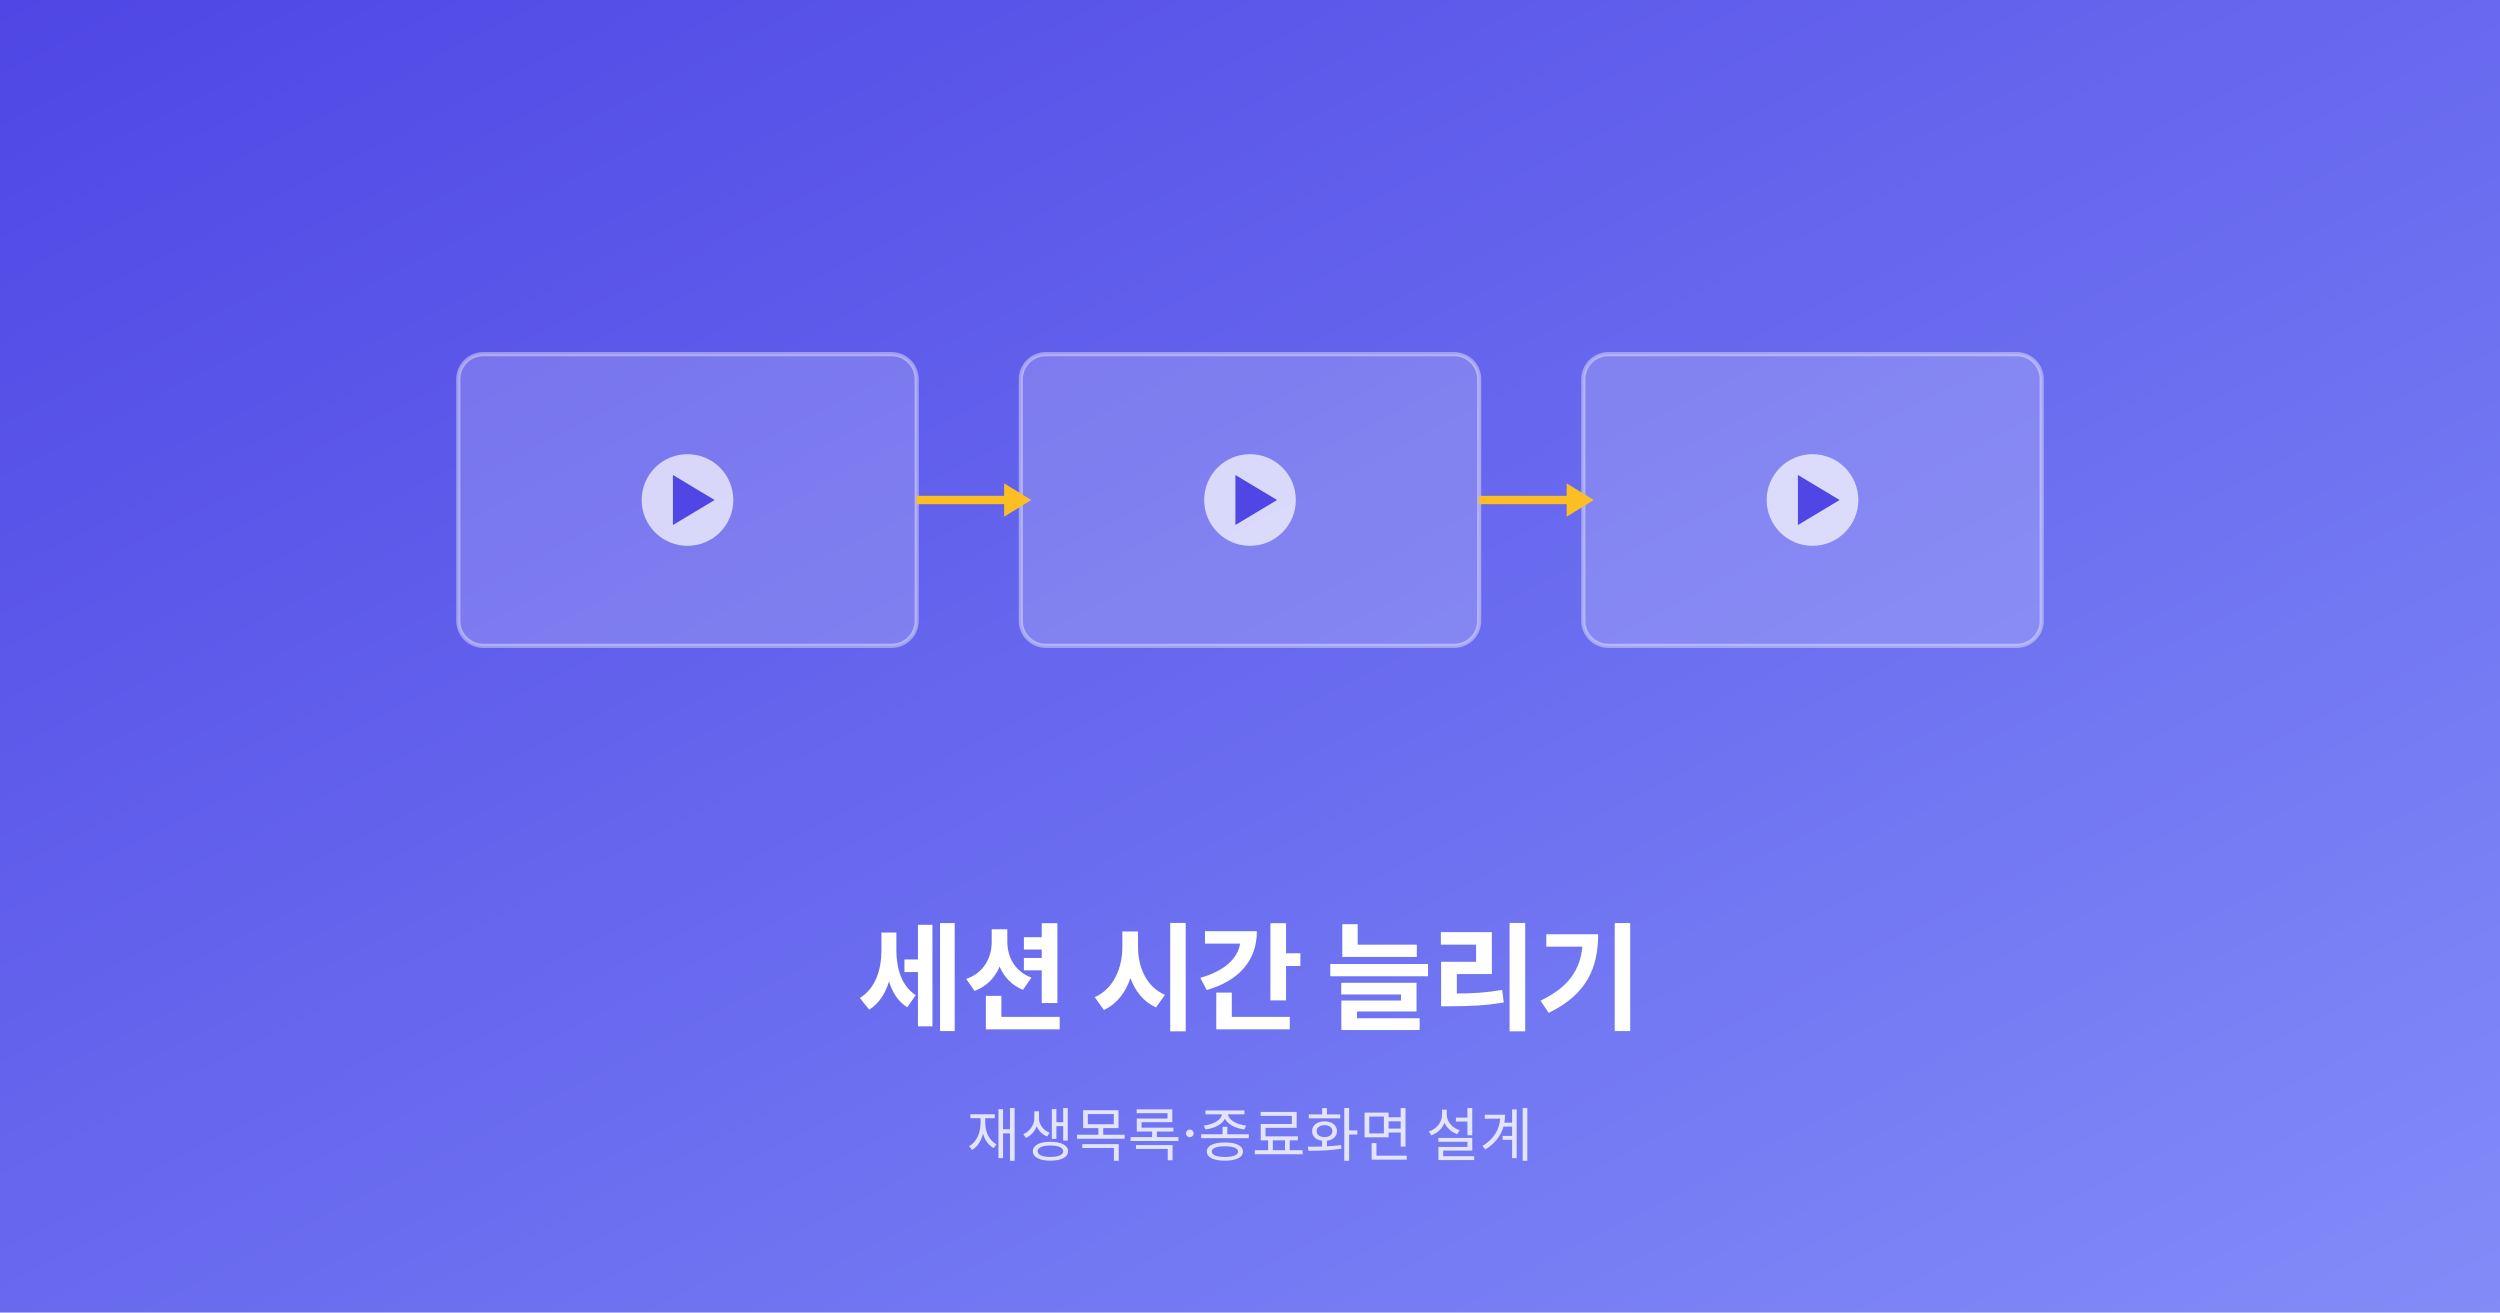
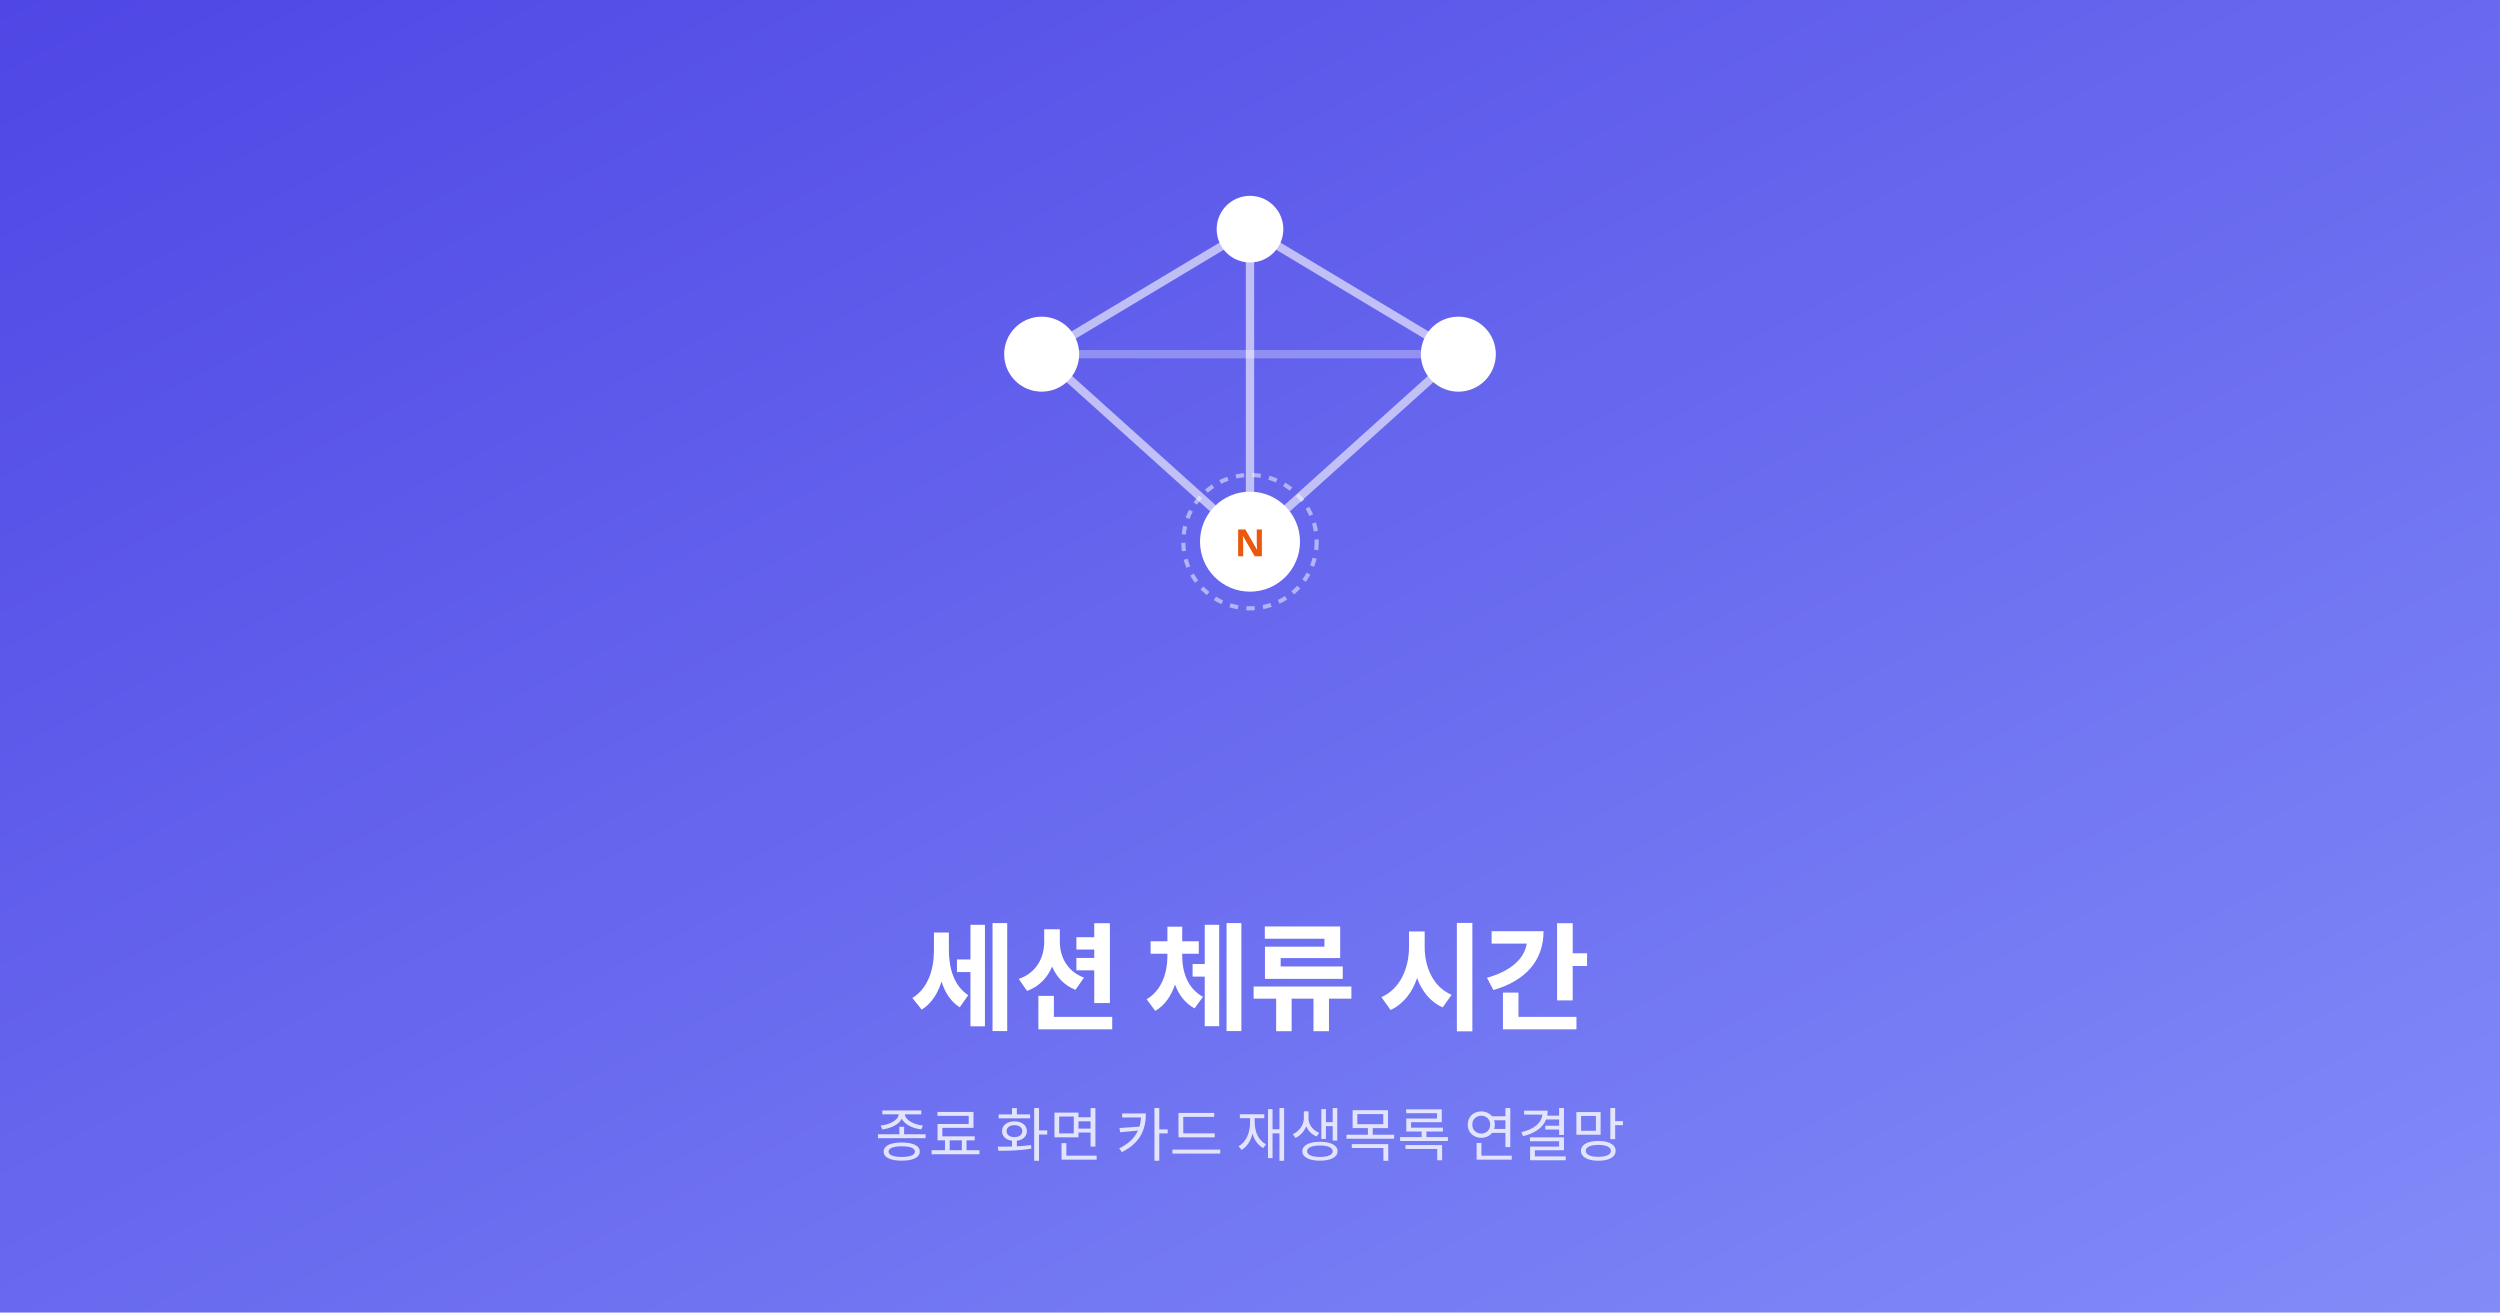
<svg xmlns="http://www.w3.org/2000/svg" viewBox="0 0 1200 630" width="1200" height="630">
  <defs>
    <linearGradient id="bg" x1="0%" y1="0%" x2="100%" y2="100%">
      <stop offset="0%" stop-color="#4f46e5" />
      <stop offset="100%" stop-color="#818cf8" />
    </linearGradient>
  </defs>
  <rect width="1200" height="630" fill="url(#bg)" />
-   <g transform="translate(220, 170)">
-     <g transform="translate(0, 0)">
-       <rect x="0" y="0" width="220" height="140" rx="12" fill="rgba(255,255,255,0.18)" stroke="rgba(255,255,255,0.4)" stroke-width="2" />
-       <circle cx="110" cy="70" r="22" fill="#fff" opacity="0.7" />
-       <polygon points="103,58 103,82 123,70" fill="#4f46e5" />
-     </g>
-     <g transform="translate(270, 0)">
-       <rect x="0" y="0" width="220" height="140" rx="12" fill="rgba(255,255,255,0.18)" stroke="rgba(255,255,255,0.4)" stroke-width="2" />
-       <circle cx="110" cy="70" r="22" fill="#fff" opacity="0.7" />
-       <polygon points="103,58 103,82 123,70" fill="#4f46e5" />
-     </g>
-     <g transform="translate(540, 0)">
-       <rect x="0" y="0" width="220" height="140" rx="12" fill="rgba(255,255,255,0.18)" stroke="rgba(255,255,255,0.4)" stroke-width="2" />
-       <circle cx="110" cy="70" r="22" fill="#fff" opacity="0.7" />
-       <polygon points="103,58 103,82 123,70" fill="#4f46e5" />
-     </g>
-     <path d="M 220 70 L 270 70" stroke="#fbbf24" stroke-width="4" />
-     <polygon points="262,62 275,70 262,78" fill="#fbbf24" />
-     <path d="M 490 70 L 540 70" stroke="#fbbf24" stroke-width="4" />
-     <polygon points="532,62 545,70 532,78" fill="#fbbf24" />
+   <g transform="translate(600, 220)">
+     <line x1="-100" y1="-50" x2="0" y2="40" stroke="#ffffff" stroke-width="4" opacity="0.6" />
+     <line x1="100" y1="-50" x2="0" y2="40" stroke="#ffffff" stroke-width="4" opacity="0.6" />
+     <line x1="-100" y1="-50" x2="100" y2="-50" stroke="#ffffff" stroke-width="4" opacity="0.3" />
+     <line x1="0" y1="40" x2="0" y2="-110" stroke="#ffffff" stroke-width="4" opacity="0.6" />
+     <line x1="-100" y1="-50" x2="0" y2="-110" stroke="#ffffff" stroke-width="4" opacity="0.6" />
+     <line x1="100" y1="-50" x2="0" y2="-110" stroke="#ffffff" stroke-width="4" opacity="0.6" />
+     <circle cx="0" cy="40" r="32" fill="none" stroke="#ffffff" stroke-width="2" stroke-dasharray="4 4" opacity="0.5" />
+     <circle cx="-100" cy="-50" r="16" fill="#ffffff" stroke="#ffffff" stroke-width="4" />
+     <circle cx="100" cy="-50" r="16" fill="#ffffff" stroke="#ffffff" stroke-width="4" />
+     <circle cx="0" cy="40" r="22" fill="#ffffff" stroke="#ffffff" stroke-width="4" />
+     <circle cx="0" cy="-110" r="14" fill="#ffffff" stroke="#ffffff" stroke-width="4" />
+     <text x="0" y="47" font-size="18" font-weight="900" text-anchor="middle" fill="#ea580c" font-family="sans-serif">N</text>
  </g>
-   <text x="600" y="490" font-size="56" font-weight="900" fill="#ffffff" text-anchor="middle" font-family="Pretendard,system-ui,-apple-system,sans-serif" letter-spacing="-0.02em">세션 시간 늘리기</text>
-   <text x="600" y="555" font-size="28" font-weight="400" fill="#ffffff" opacity="0.8" text-anchor="middle" font-family="Pretendard,system-ui,-apple-system,sans-serif">재생목록·종료화면 설계</text>
+   <text x="600" y="490" font-size="56" font-weight="900" fill="#ffffff" text-anchor="middle" font-family="Pretendard,system-ui,-apple-system,sans-serif" letter-spacing="-0.02em">세션 체류 시간</text>
+   <text x="600" y="555" font-size="28" font-weight="400" fill="#ffffff" opacity="0.8" text-anchor="middle" font-family="Pretendard,system-ui,-apple-system,sans-serif">종료 화면 카드 재생목록 연결망</text>
</svg>
